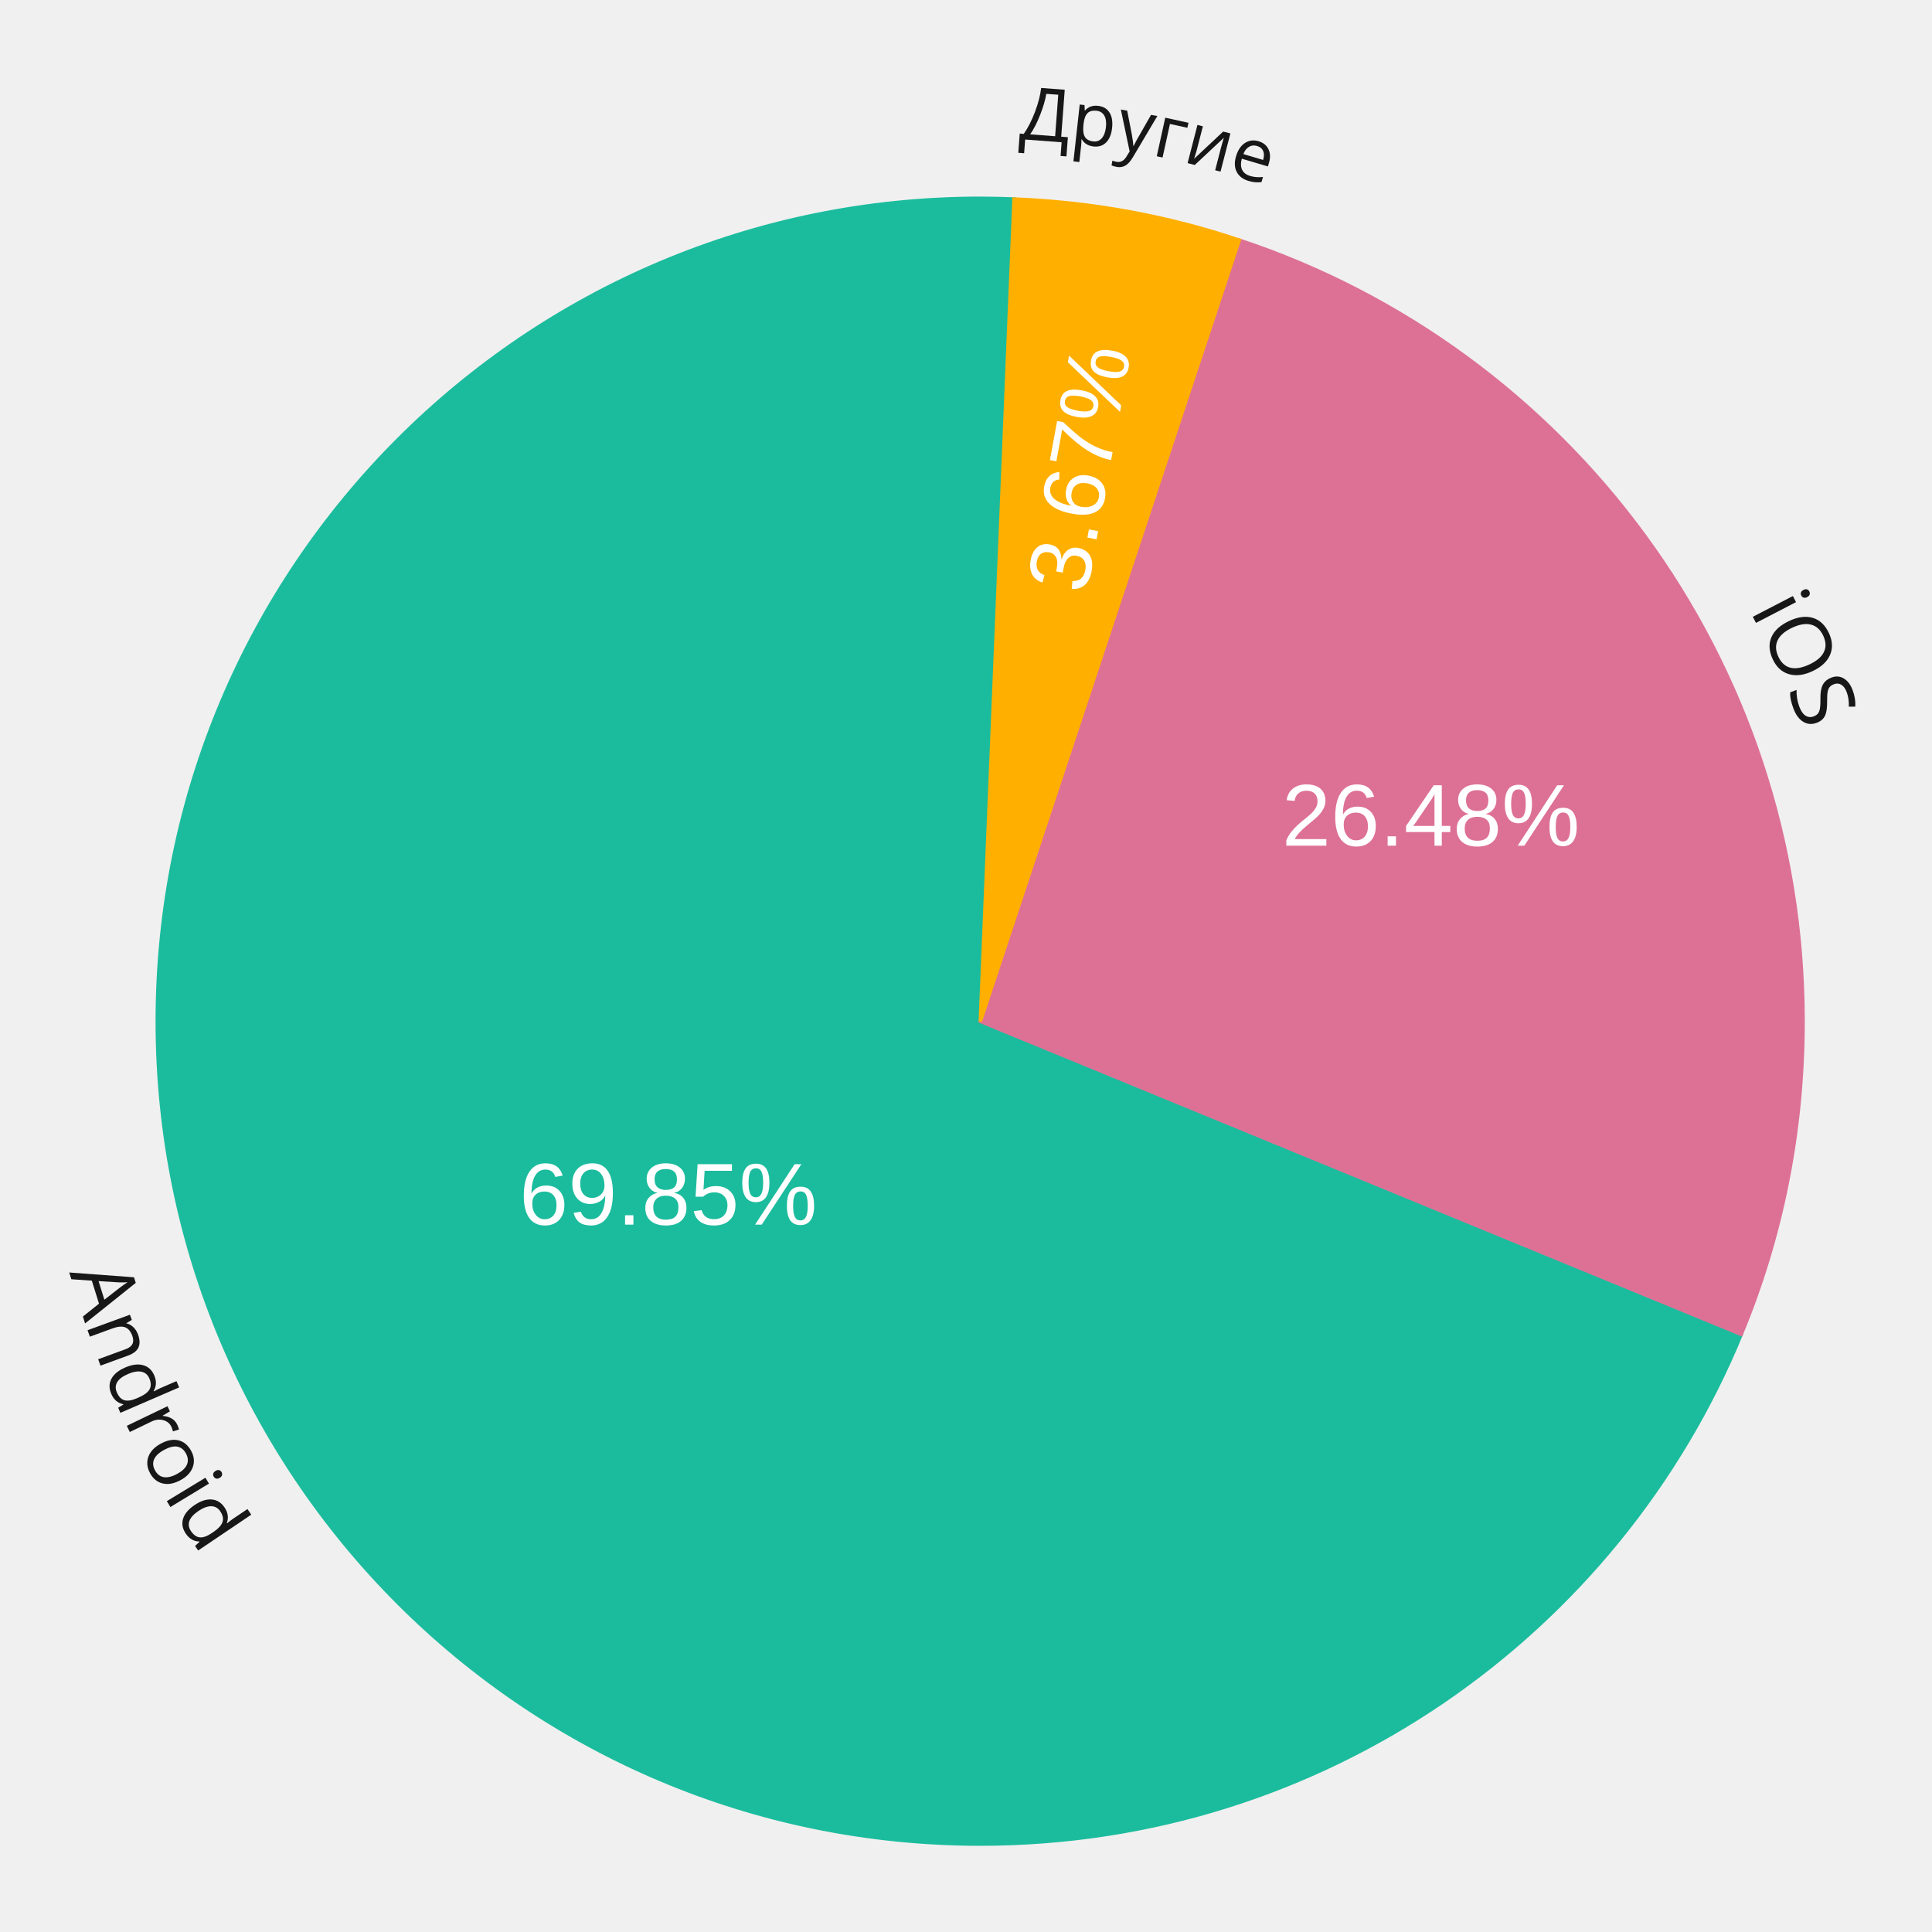
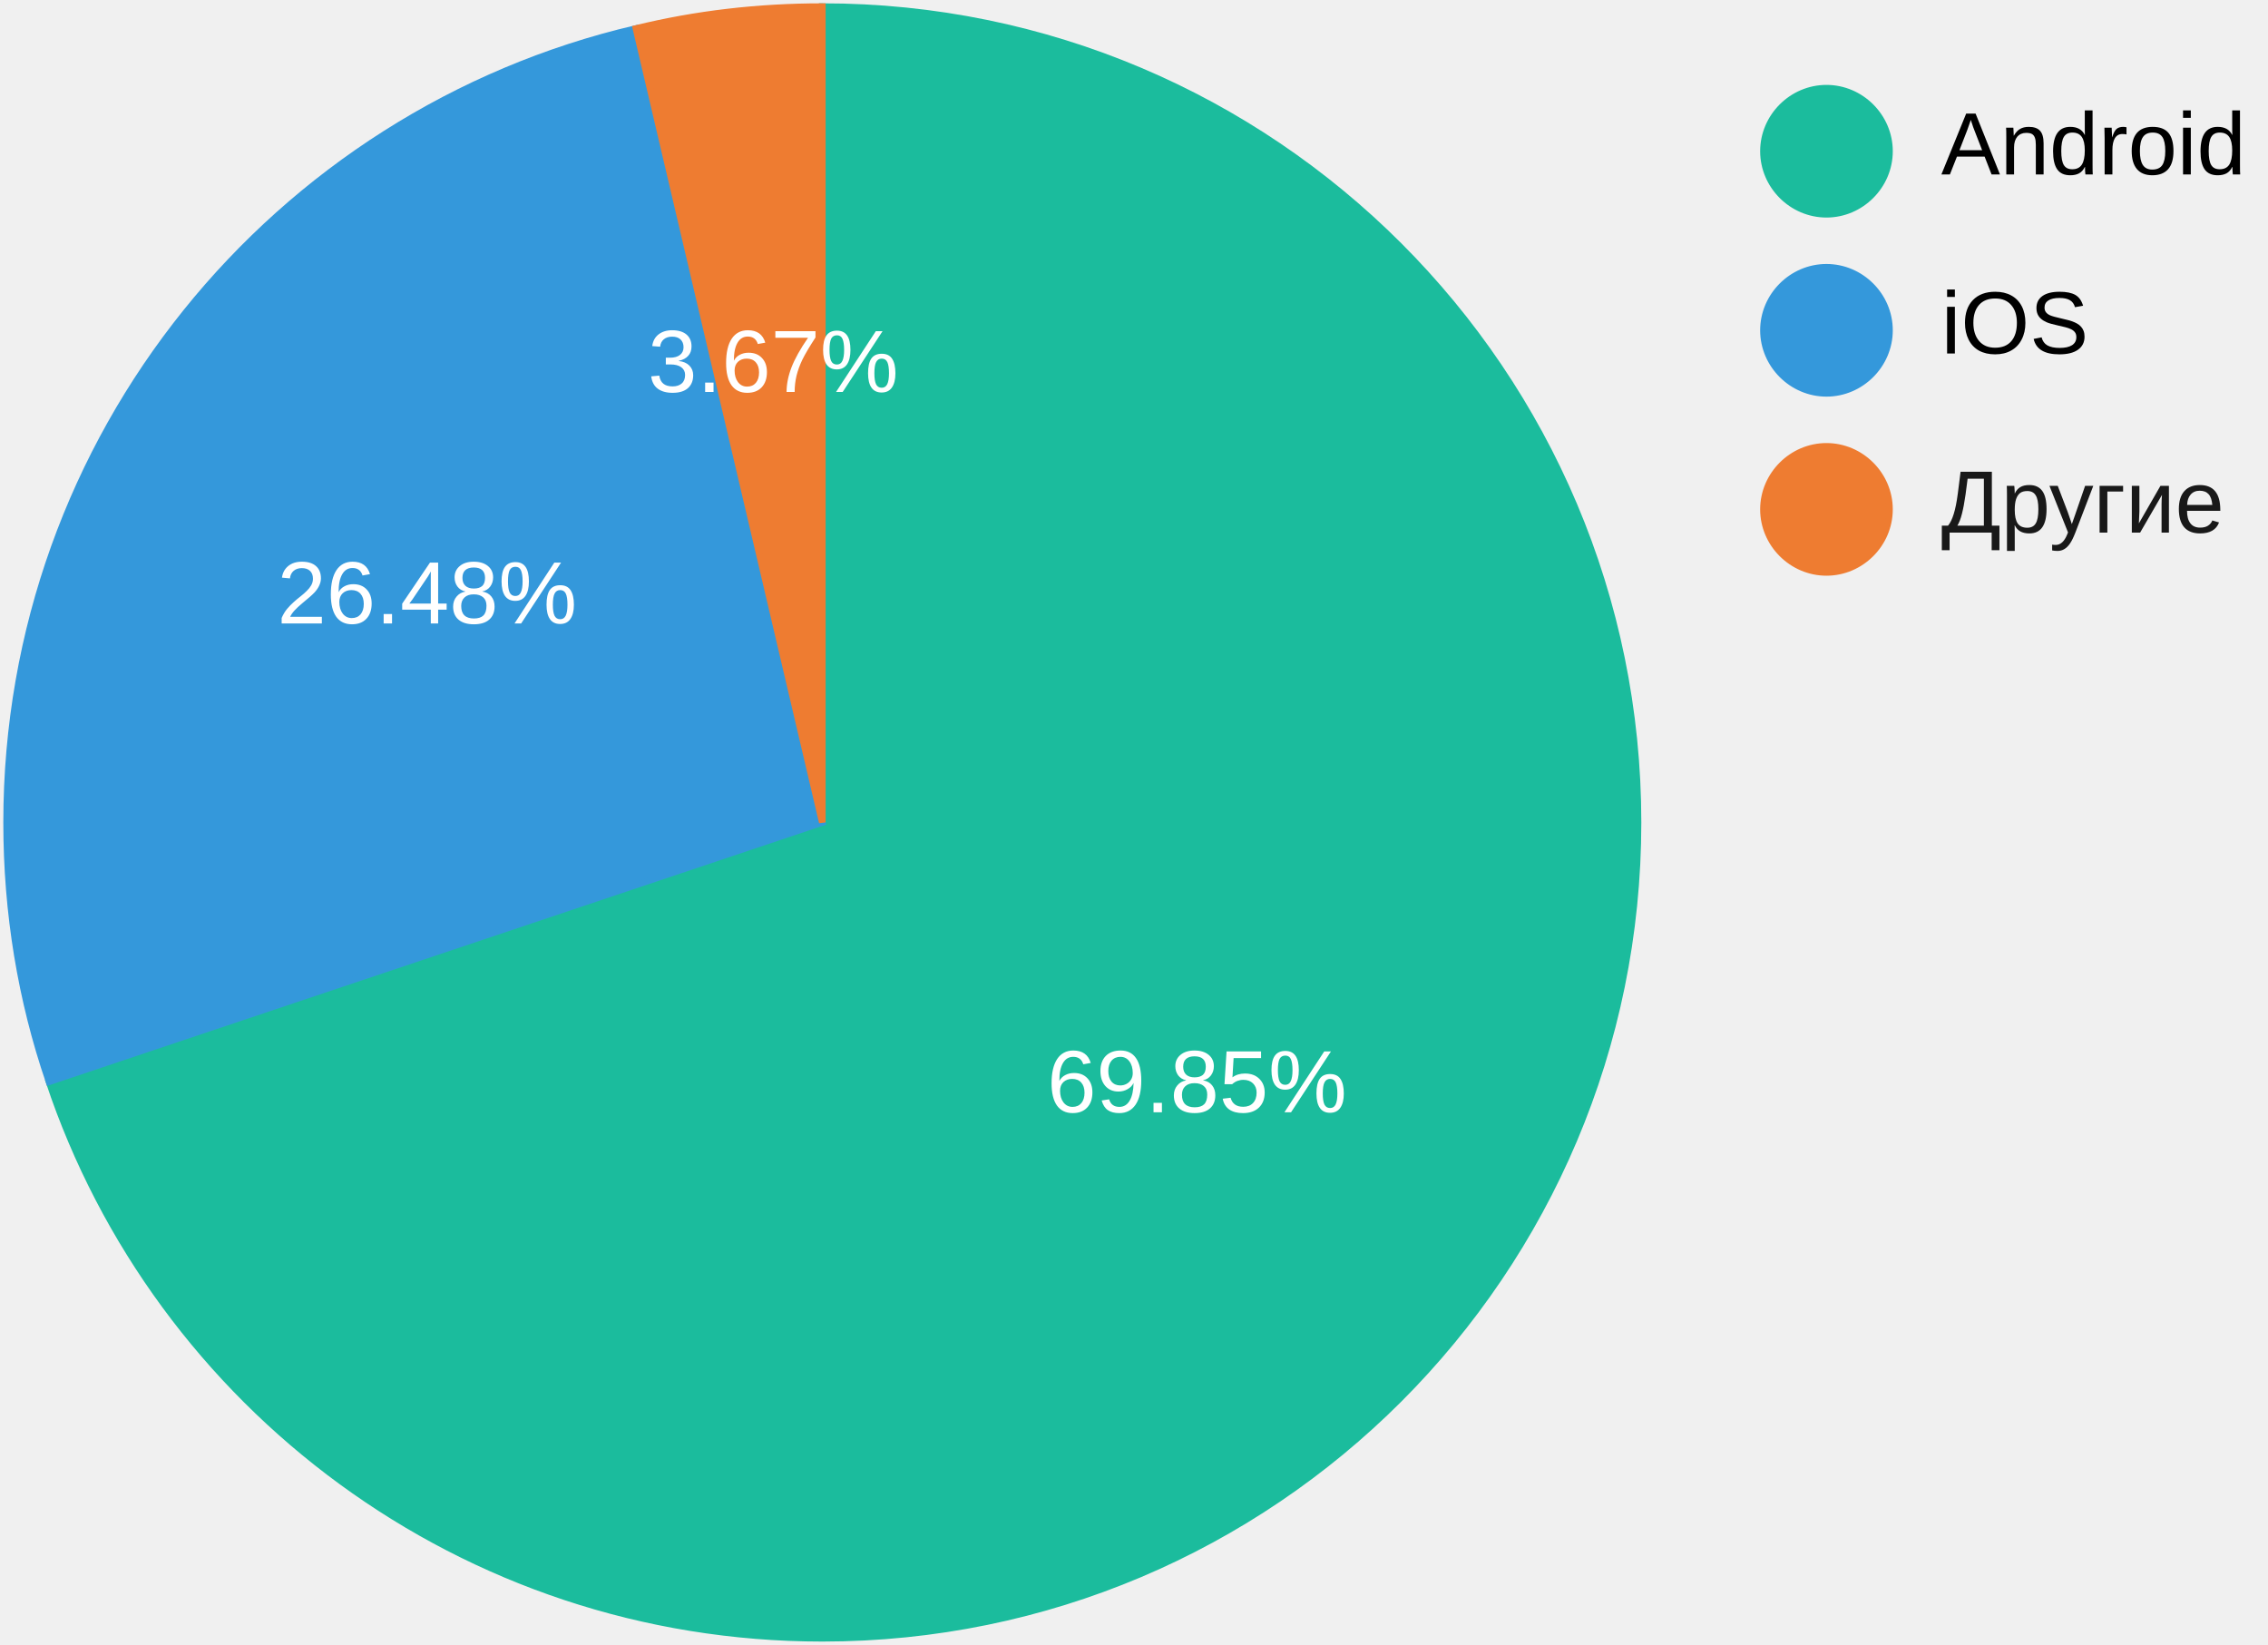
- <svg xmlns="http://www.w3.org/2000/svg" style="isolation:isolate" viewBox="0 0 550 550" width="550" height="550">
-   <defs>
-     <clipPath id="_clipPath_D5ITpgOHLtdChGvtLwi3uZ0vcgbWbaSF">
-       <rect width="550" height="550" />
-     </clipPath>
-   </defs>
-   <g clip-path="url(#_clipPath_D5ITpgOHLtdChGvtLwi3uZ0vcgbWbaSF)">
-     <g id="Group">
-       <g id="shape3">
-         <g transform="matrix(1,0,0,1,44.772,56.41)">
-           <text transform="matrix(0.297,0.955,-0.955,0.297,-25.065,305.84)" style="font-family:&quot;Open Sans&quot;;font-weight:400;font-size:24px;font-style:normal;fill:#171717;stroke:none;">A</text>
-           <text transform="matrix(0.344,0.939,-0.939,0.344,-20.561,320.344)" style="font-family:&quot;Open Sans&quot;;font-weight:400;font-size:24px;font-style:normal;fill:#171717;stroke:none;">n</text>
-           <text transform="matrix(0.397,0.918,-0.918,0.397,-15.522,334.189)" style="font-family:&quot;Open Sans&quot;;font-weight:400;font-size:24px;font-style:normal;fill:#171717;stroke:none;">d</text>
-           <text transform="matrix(0.434,0.901,-0.901,0.434,-9.567,347.634)" style="font-family:&quot;Open Sans&quot;;font-weight:400;font-size:24px;font-style:normal;fill:#171717;stroke:none;">r</text>
-           <text transform="matrix(0.477,0.879,-0.879,0.477,-5.321,356.464)" style="font-family:&quot;Open Sans&quot;;font-weight:400;font-size:24px;font-style:normal;fill:#171717;stroke:none;">o</text>
-           <text transform="matrix(0.519,0.855,-0.855,0.519,1.649,369.172)" style="font-family:&quot;Open Sans&quot;;font-weight:400;font-size:24px;font-style:normal;fill:#171717;stroke:none;">i</text>
-           <text transform="matrix(0.559,0.829,-0.829,0.559,4.575,374.504)" style="font-family:&quot;Open Sans&quot;;font-weight:400;font-size:24px;font-style:normal;fill:#171717;stroke:none;">d</text>
-         </g>
-         <path d=" M 495.683 379.863 C 460.583 465.063 376.783 524.963 279.083 524.963 C 149.683 524.963 44.783 420.063 44.783 290.763 C 44.783 161.363 149.683 56.463 279.083 56.463 C 282.283 56.463 285.483 56.563 288.683 56.663 L 279.083 290.763 L 495.683 379.863 Z " fill="rgb(27,188,157)" vector-effect="non-scaling-stroke" stroke-width="1" stroke="rgb(27,188,157)" stroke-linejoin="miter" stroke-linecap="butt" stroke-miterlimit="4" />
-         <g transform="matrix(1,0,0,1,147.853,325.991)">
-           <text transform="matrix(1,0,0,1,0,22.632)" style="font-family:&quot;Arial&quot;;font-weight:400;font-size:25px;font-style:normal;fill:#FFFFFF;stroke:none;">69.85%</text>
-         </g>
+ <svg xmlns="http://www.w3.org/2000/svg" viewBox="0 0 342 248" height="248" width="342">
+   <style type="text/css">
+ .st2 {fill:#000000;font-family:Arial;font-size:10pt}
+ .st3 {fill:#191919;font-family:Arial;font-size:10pt}
+ .st1 {fill:#ffffff;font-family:Arial;font-size:10pt}
+ </style>
+   <defs />
+   <g transform="translate(1,1)">
+     <g id="shape1">
+       <path d="M123,0C190.9,0,246,55.1,246,123C246,190.9,190.9,246,123,246C68.8,246,22.7,210.9,6.4,162.1L123,123L123,0z" stroke="#1bbc9d" fill="#1bbc9d" />
+       <text class="st1">
+         <tspan x="156.9" y="166.7">69.85%</tspan>
+       </text>
+     </g>
+     <g id="shape2">
+       <path d="M6.4,162.1C2.2,149.8,0,136.7,0,123C0,64.8,40.5,16,94.9,3.3L123,123L6.4,162.1z" stroke="#3498db" fill="#3498db" />
+       <text class="st1">
+         <tspan x="40.8" y="93">26.48%</tspan>
+       </text>
+     </g>
+     <g id="shape3">
+       <path d="M94.9,3.3C103.9,1.1,113.3,0,123,0L123,123L94.9,3.3z" stroke="#ee7c31" fill="#ee7c31" />
+       <text class="st1">
+         <tspan x="96.7" y="58.1">3.67%</tspan>
+       </text>
+     </g>
+     <g transform="translate(264.92,12.3)">
+       <g id="shape4">
+         <path d="M0,0M19,9.5C19,14.7,14.7,19,9.5,19C4.3,19,0,14.7,0,9.5C0,4.3,4.3,0,9.5,0C14.7,0,19,4.3,19,9.5z" stroke="#1bbc9d" fill="#1bbc9d" />
+         <text class="st2">
+           <tspan x="26.8" y="13">Android</tspan>
+         </text>
      </g>
-       <g id="shape2">
-         <g transform="matrix(1,0,0,1,279.083,68.363)">
-           <text transform="matrix(0.46,0.888,-0.888,0.46,218.956,105.396)" style="font-family:&quot;Open Sans&quot;;font-weight:400;font-size:24px;font-style:normal;fill:#171717;stroke:none;">i</text>
-           <text transform="matrix(0.425,0.905,-0.905,0.425,221.821,110.75)" style="font-family:&quot;Open Sans&quot;;font-weight:400;font-size:24px;font-style:normal;fill:#171717;stroke:none;">O</text>
-           <text transform="matrix(0.353,0.936,-0.936,0.353,229.61,127.743)" style="font-family:&quot;Open Sans&quot;;font-weight:400;font-size:24px;font-style:normal;fill:#171717;stroke:none;">S</text>
-         </g>
-         <path d=" M 352.783 68.363 C 446.083 99.263 513.283 187.163 513.283 290.763 C 513.283 322.363 507.083 352.463 495.683 379.863 L 279.083 290.763 L 352.783 68.363 Z " fill="rgb(221,113,149)" vector-effect="non-scaling-stroke" stroke-width="1" stroke="rgb(221,113,149)" stroke-linejoin="miter" stroke-linecap="butt" stroke-miterlimit="4" />
-         <g transform="matrix(1,0,0,1,364.943,218.121)">
-           <text transform="matrix(1,0,0,1,0,22.632)" style="font-family:&quot;Arial&quot;;font-weight:400;font-size:25px;font-style:normal;fill:#FFFFFF;stroke:none;">26.48%</text>
-         </g>
+       <g id="shape5" transform="translate(0,27)">
+         <path d="M0,0M19,9.5C19,14.7,14.7,19,9.5,19C4.3,19,0,14.7,0,9.5C0,4.3,4.3,0,9.5,0C14.7,0,19,4.3,19,9.5z" stroke="#3498db" fill="#3498db" />
+         <text class="st2">
+           <tspan x="26.8" y="13">iOS</tspan>
+         </text>
      </g>
-       <g id="shape1">
-         <g transform="matrix(1,0,0,1,279.08,56.658)">
-           <text transform="matrix(0.997,0.075,-0.075,0.997,10.957,-17.071)" style="font-family:&quot;Open Sans&quot;;font-weight:400;font-size:21px;font-style:normal;fill:#171717;stroke:none;">Д</text>
-           <text transform="matrix(0.994,0.11,-0.11,0.994,25.257,-15.934)" style="font-family:&quot;Open Sans&quot;;font-weight:400;font-size:21px;font-style:normal;fill:#171717;stroke:none;">р</text>
-           <text transform="matrix(0.985,0.174,-0.174,0.985,38.036,-14.407)" style="font-family:&quot;Open Sans&quot;;font-weight:400;font-size:21px;font-style:normal;fill:#171717;stroke:none;">у</text>
-           <text transform="matrix(0.977,0.215,-0.215,0.977,48.458,-12.57)" style="font-family:&quot;Open Sans&quot;;font-weight:400;font-size:21px;font-style:normal;fill:#171717;stroke:none;">г</text>
-           <text transform="matrix(0.968,0.25,-0.25,0.968,57.249,-10.674)" style="font-family:&quot;Open Sans&quot;;font-weight:400;font-size:21px;font-style:normal;fill:#171717;stroke:none;">и</text>
-           <text transform="matrix(0.959,0.285,-0.285,0.959,70.102,-7.223)" style="font-family:&quot;Open Sans&quot;;font-weight:400;font-size:21px;font-style:normal;fill:#171717;stroke:none;">е</text>
-         </g>
-         <path d=" M 288.683 56.663 C 311.083 57.563 332.583 61.563 352.783 68.363 L 279.083 290.763 L 288.683 56.663 Z " fill="rgb(255,175,0)" vector-effect="non-scaling-stroke" stroke-width="1" stroke="rgb(255,175,0)" stroke-linejoin="miter" stroke-linecap="butt" stroke-miterlimit="4" />
-         <g transform="matrix(0.18,-0.98,0.98,0.18,287.084,165.317)">
-           <text transform="matrix(1,0,0,1,0,22.632)" style="font-family:&quot;Arial&quot;;font-weight:400;font-size:25px;font-style:normal;fill:#FFFFFF;stroke:none;">3.67%</text>
-         </g>
+       <g id="shape6" transform="translate(0,54)">
+         <path d="M0,0M19,9.5C19,14.7,14.7,19,9.5,19C4.3,19,0,14.7,0,9.5C0,4.3,4.3,0,9.5,0C14.7,0,19,4.3,19,9.5z" stroke="#ee7c31" fill="#ee7c31" />
+         <text class="st3">
+           <tspan x="26.8" y="13">Другие</tspan>
+         </text>
      </g>
    </g>
  </g>
</svg>
